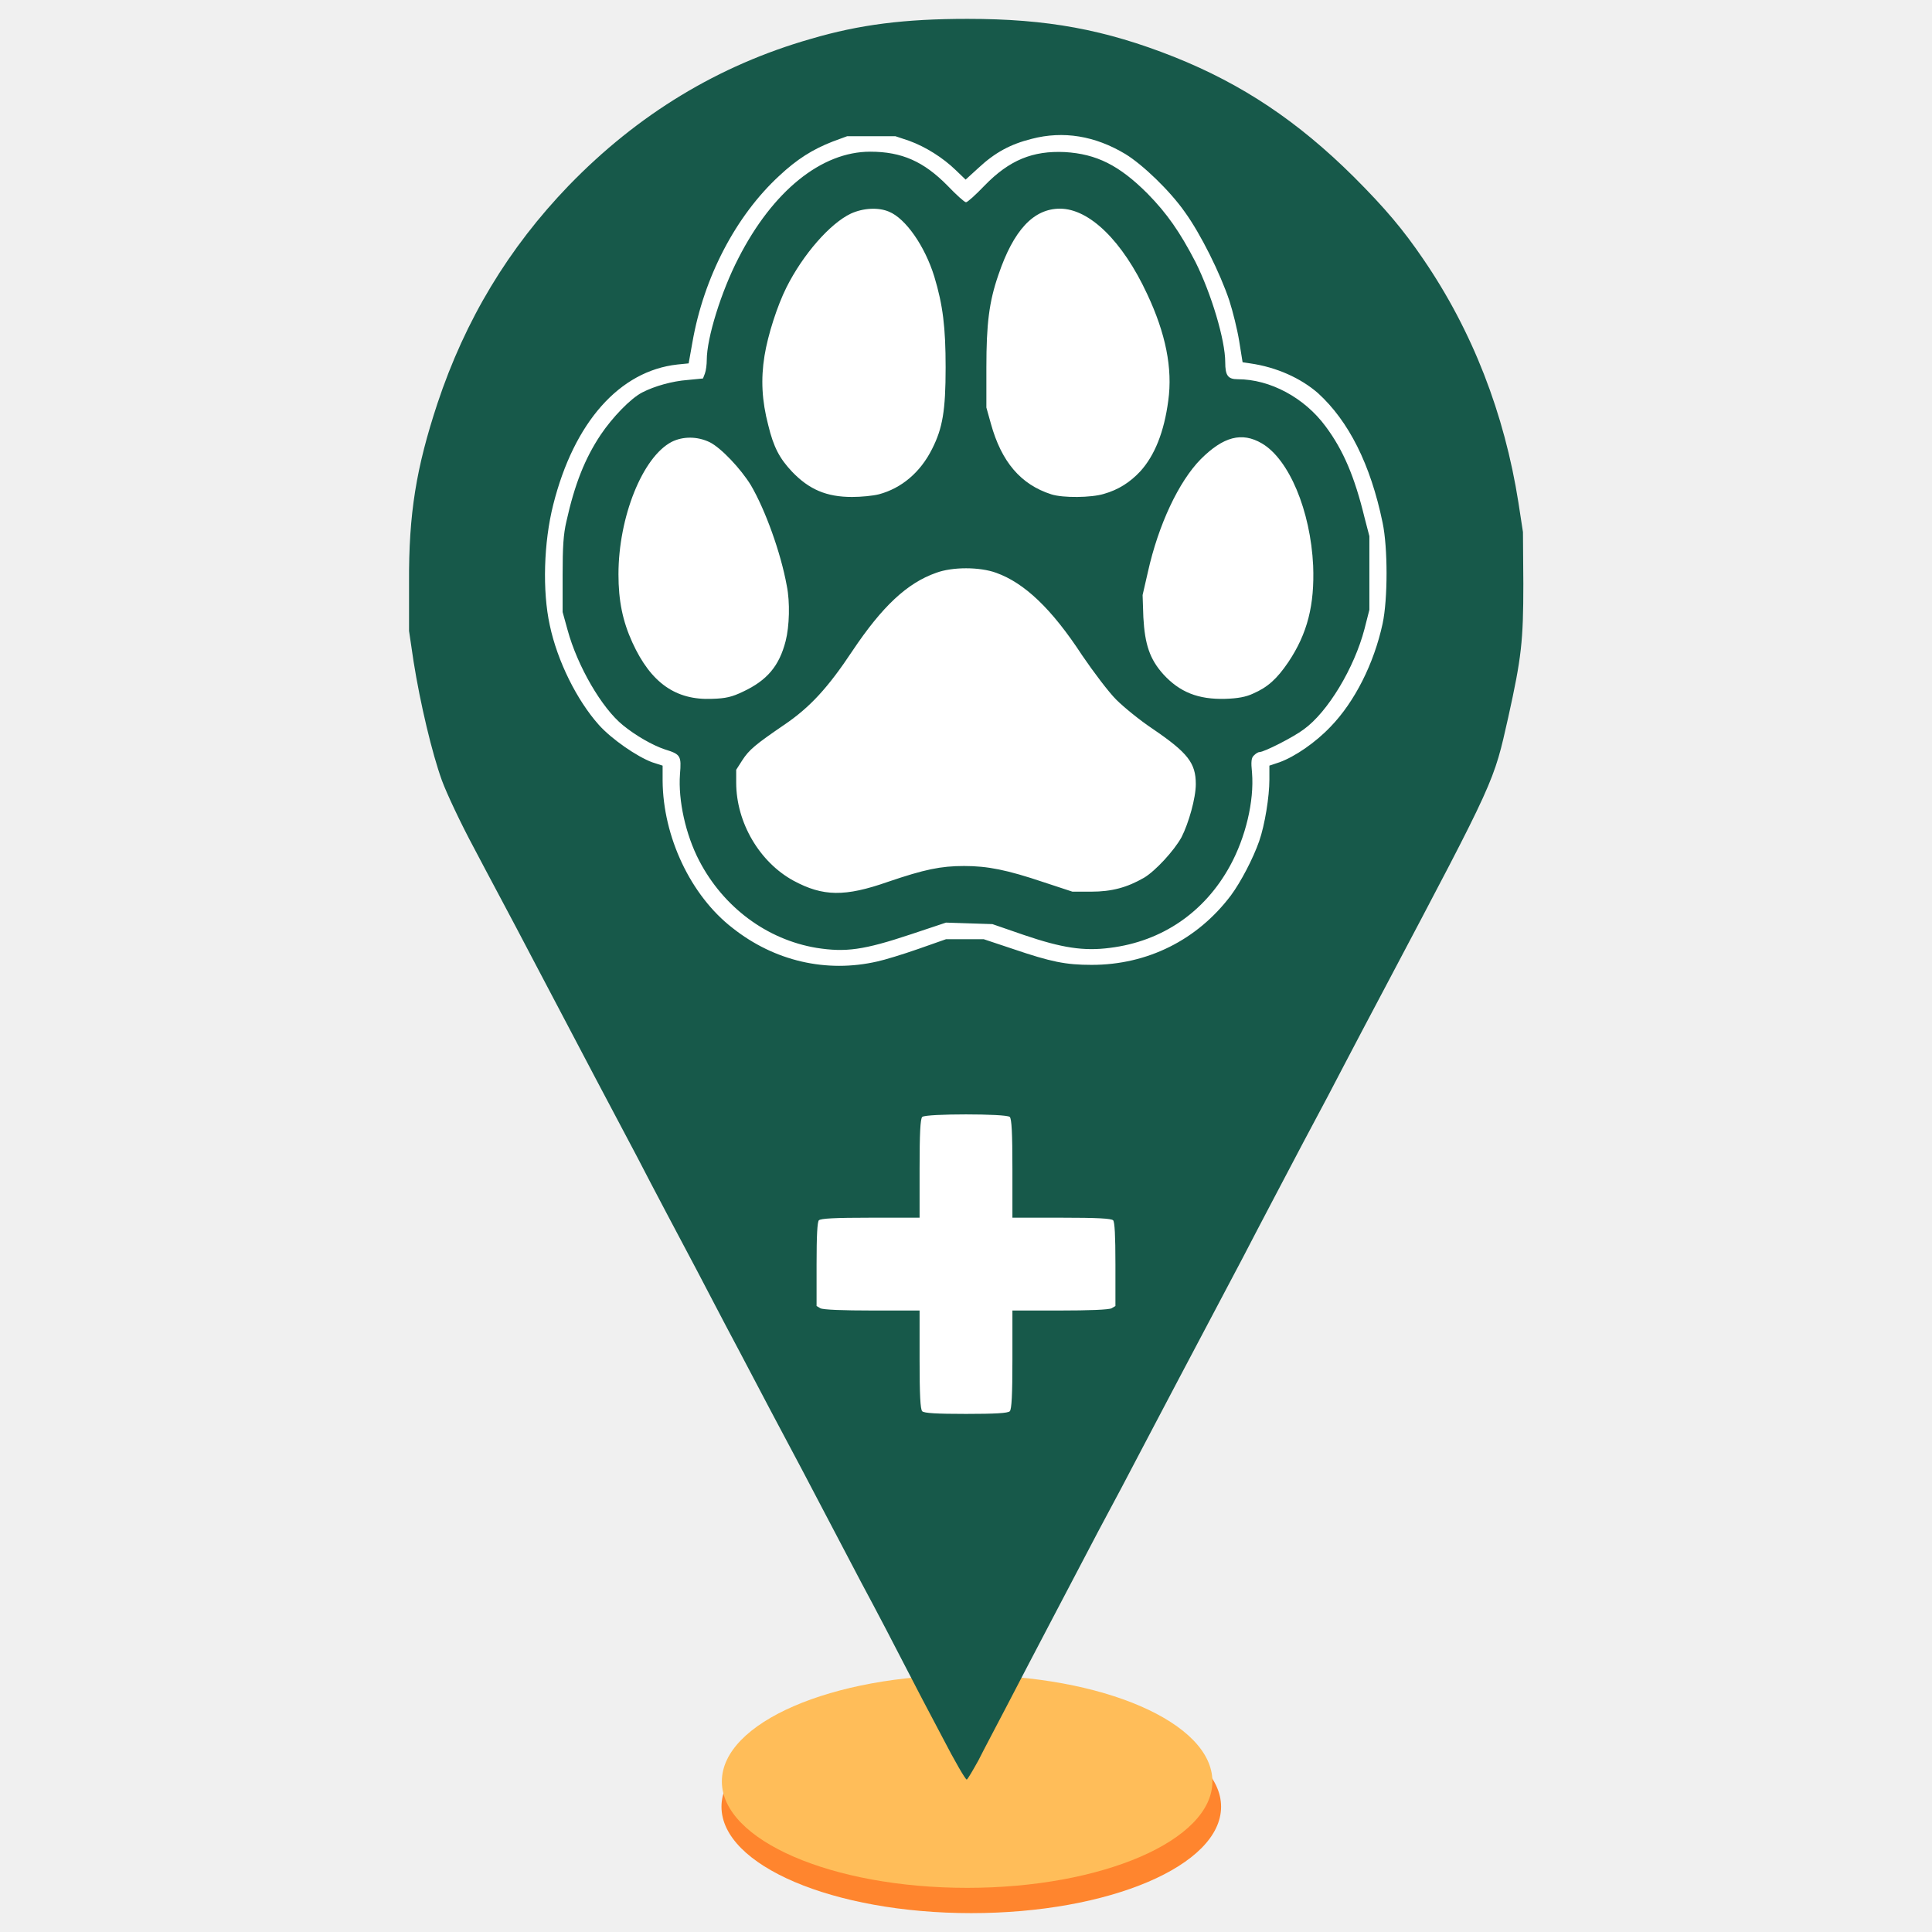
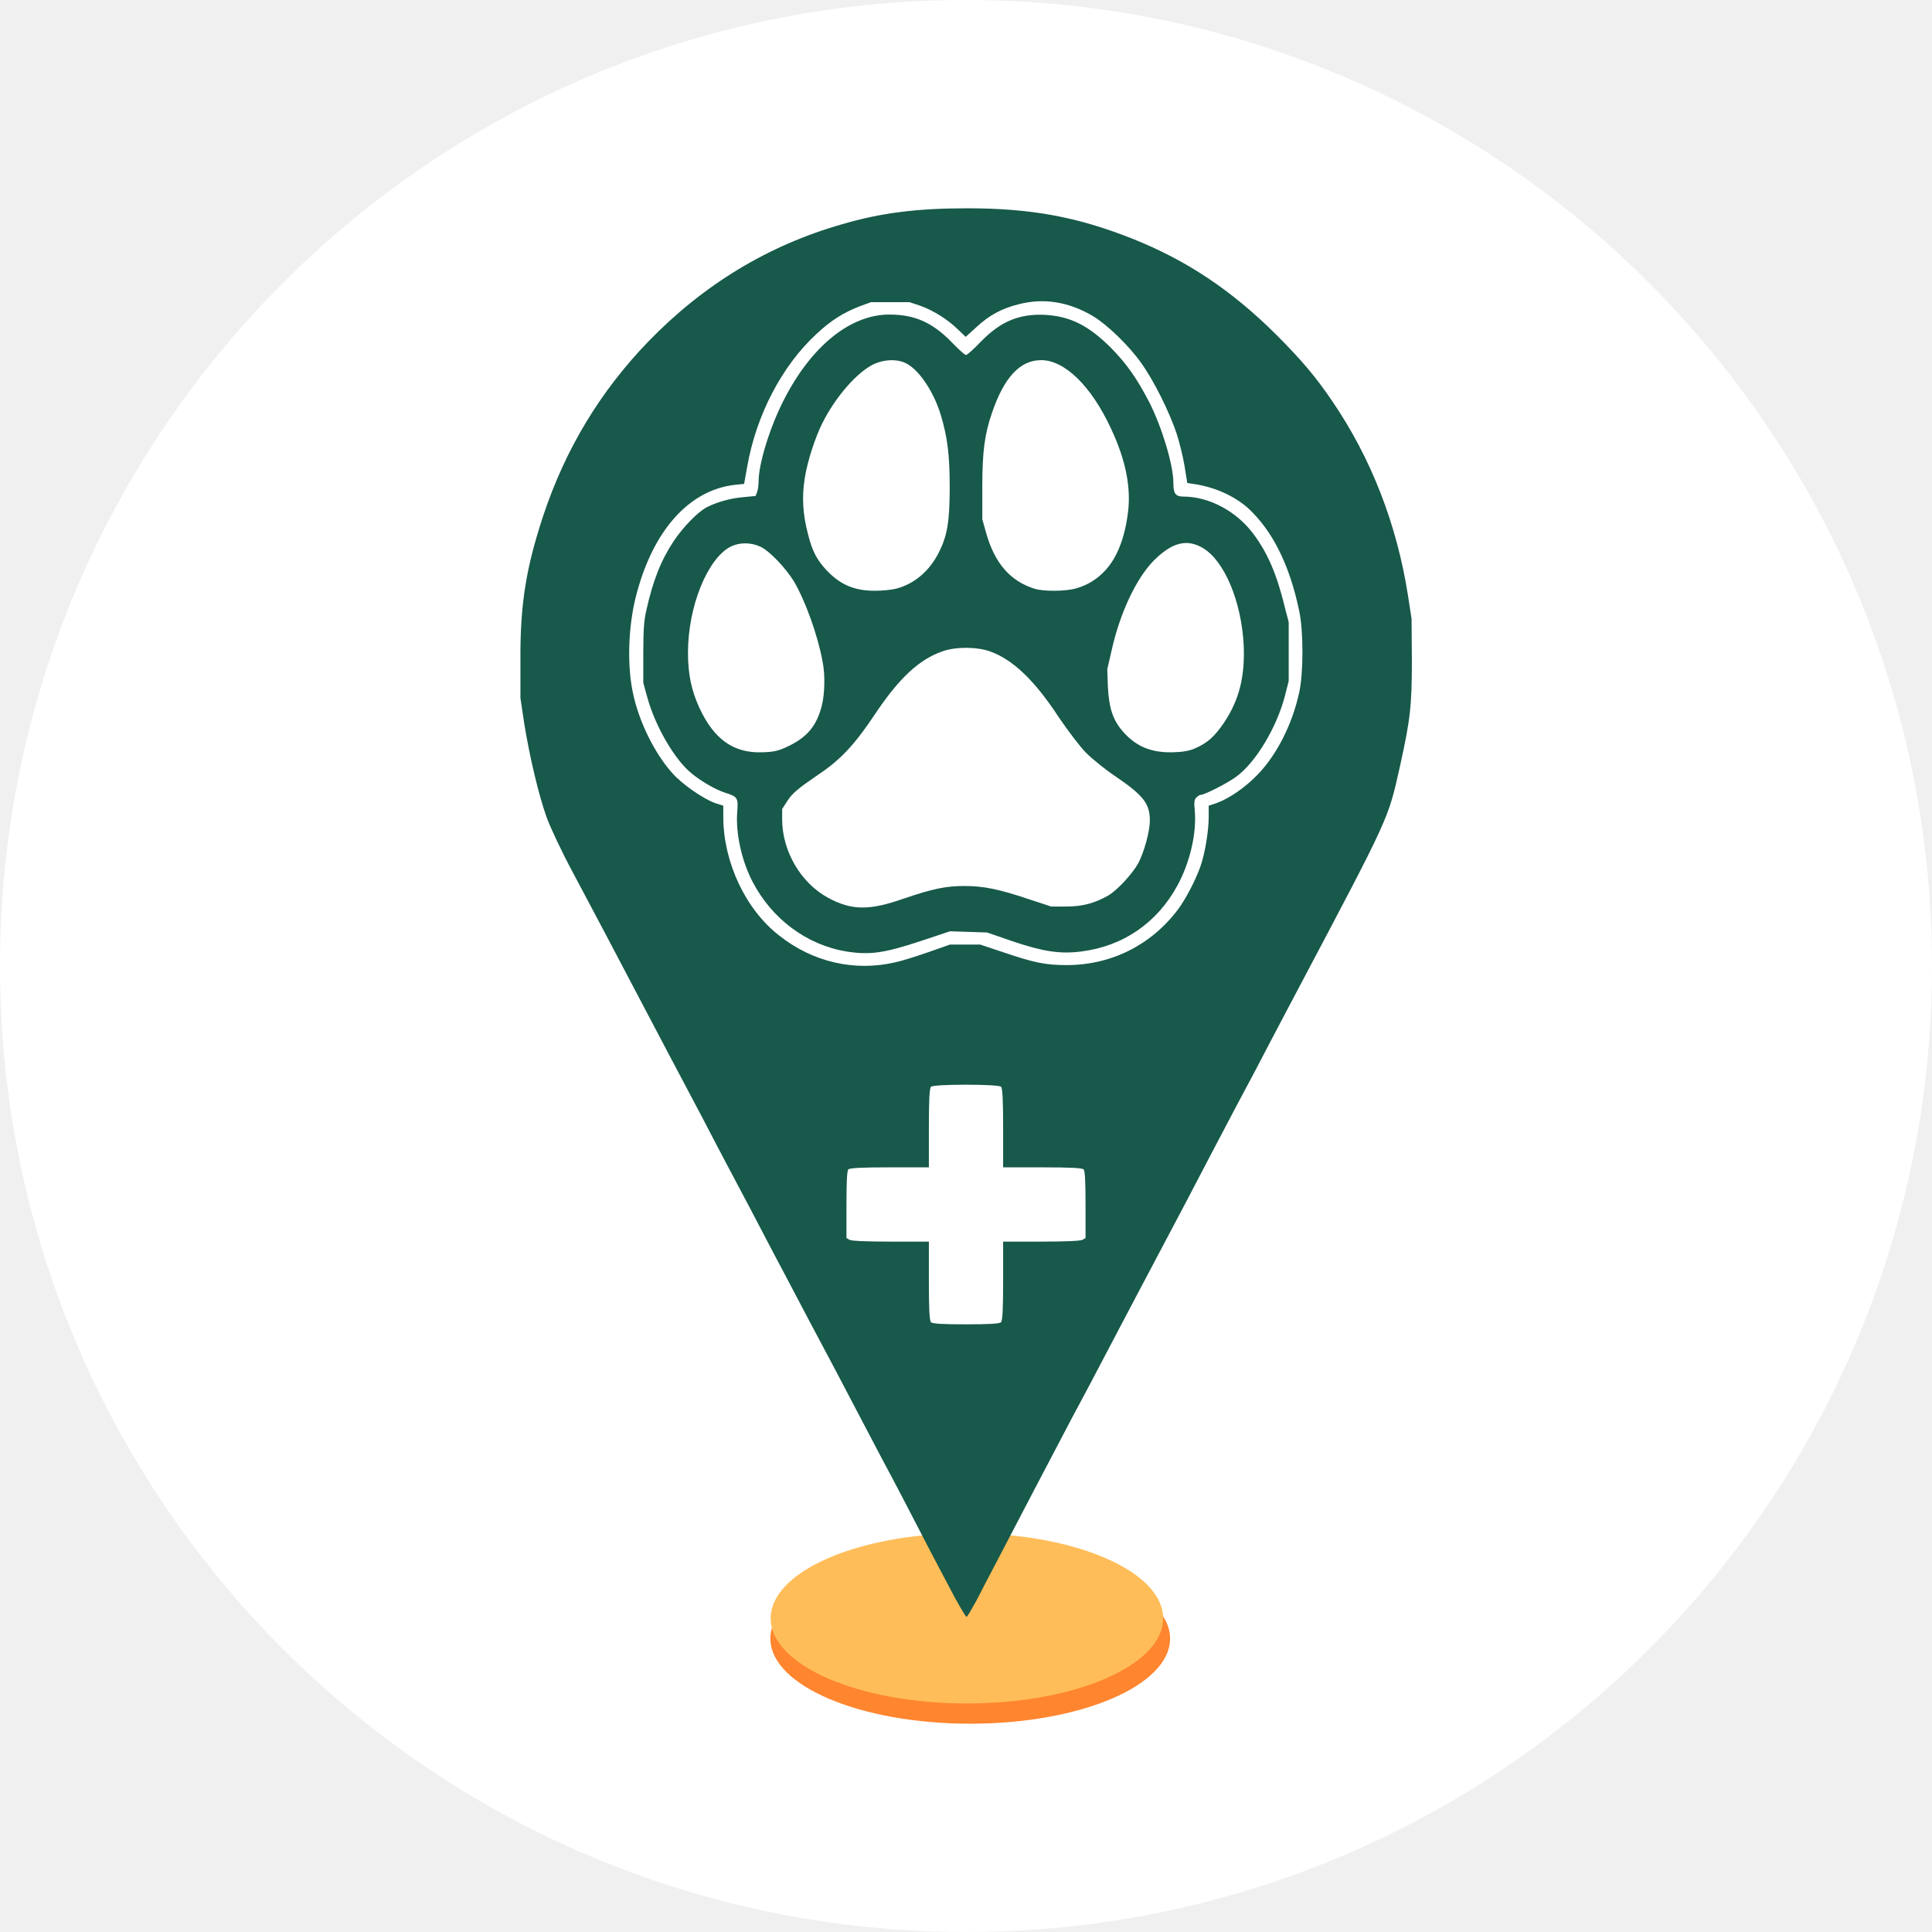
<svg xmlns="http://www.w3.org/2000/svg" viewBox="0 0 512 512">
-   <ellipse cx="257.4" cy="478.8" rx="66.2" ry="28.2" fill="#FF852E" />
-   <ellipse cx="256.3" cy="472.1" rx="65" ry="28.2" fill="#FFBD59" />
-   <path d="M249.8 460.5C246.5 454.3 242.0 445.7 239.8 441.4C237.6 437.1 232.4 427.1 228.2 419.3C224.1 411.5 217.0 398.0 212.5 389.4C207.9 380.8 200.5 366.8 196.0 358.2C191.4 349.6 186.4 339.9 184.7 336.7C183.0 333.5 179.4 326.7 176.7 321.6C174.0 316.5 170.5 309.8 168.8 306.5C167.1 303.3 162.2 294.0 157.9 285.9C153.6 277.7 146.0 263.3 141.0 253.8C136.0 244.2 129.0 231.2 125.6 224.7C122.1 218.2 118.3 210.1 117.1 206.8C114.5 199.6 111.4 186.6 109.6 175.3L108.4 167.2L108.4 154.4C108.3 136.1 110.3 124.0 115.9 107.0C123.3 84.7 134.8 65.7 150.7 49.2C169.0 30.3 190.4 17.3 214.9 10.3C227.8 6.5 239.8 5.0 256.4 5.0C277.5 5.0 292.8 7.8 311.2 15.1C329.2 22.3 343.9 32.1 358.8 46.9C367.1 55.2 371.9 60.9 377.2 68.7C390.2 87.7 398.7 109.6 402.4 133.2L403.6 141.0L403.7 154.7C403.7 169.9 403.2 174.3 399.7 190.1C395.8 207.4 396.5 206.0 367.1 261.6C363.2 269.0 358.4 278.0 356.5 281.7C354.6 285.4 349.6 294.9 345.3 302.9C341.1 310.9 333.8 324.7 329.2 333.6C324.5 342.5 317.0 356.7 312.5 365.2C308.1 373.6 303.1 383.0 301.5 386.1C299.9 389.2 295.2 398.1 291.0 405.9C283.3 420.6 274.7 436.9 266.6 452.5C264.0 457.5 260.7 463.7 259.3 466.5C257.8 469.2 256.4 471.6 256.2 471.6C255.9 471.7 253.0 466.7 249.8 460.5Z" fill="#17594A" />
-   <path d="M232.5 254.8C234.4 254.4 239.3 252.9 243.3 251.5L250.7 248.9L255.7 248.9L260.7 248.9L268.5 251.5C278.5 254.9 282.4 255.7 289.3 255.7C304.1 255.7 317.3 249.1 326.2 237.3C328.8 233.8 332.1 227.5 333.7 222.9C335.2 218.6 336.4 211.1 336.4 206.6L336.4 202.9L339.1 202.0C343.2 200.5 348.6 196.8 352.6 192.6C359.0 186.0 364.1 175.9 366.4 165.3C367.8 158.8 367.8 145.1 366.4 138.5C363.2 123.0 357.4 111.6 349.3 104.2C344.7 100.2 338.3 97.3 331.3 96.3L329.3 96.0L328.4 90.4C327.9 87.3 326.7 82.5 325.8 79.7C323.4 72.5 318.2 62.0 314.0 56.2C310.0 50.5 302.8 43.6 298.2 40.8C290.2 36.0 281.8 34.6 273.4 36.8C267.8 38.2 263.7 40.4 259.3 44.5L255.9 47.6L253.3 45.1C249.9 41.8 245.3 38.9 240.9 37.3L237.3 36.1L230.9 36.1L224.5 36.1L220.7 37.5C215.3 39.6 211.2 42.2 206.5 46.6C195.0 57.2 186.5 73.5 183.5 90.7L182.5 96.3L179.5 96.6C164.2 98.3 152.1 111.9 146.6 133.8C144.1 143.7 143.7 156.6 145.7 165.7C147.7 175.2 152.9 185.6 158.7 192.1C162.1 195.9 168.8 200.5 172.8 202.0L175.6 202.9L175.6 206.9C175.7 221.7 183.0 237.3 194.1 245.9C205.2 254.7 219.0 257.9 232.5 254.8ZM216.4 251.2C203.2 249.0 191.7 240.4 185.3 228.1C181.7 221.2 179.7 212.1 180.2 205.2C180.6 200.3 180.4 199.9 176.2 198.6C172.9 197.5 168.4 194.9 165.1 192.2C159.5 187.7 153.0 176.5 150.4 166.9L149.1 162.2L149.1 152.4C149.1 145.0 149.3 141.6 150.1 138.2C152.3 128.3 155.0 121.5 159.2 115.2C162.3 110.6 167.1 105.6 170.2 104.0C173.5 102.3 178.2 101.0 182.2 100.7L186.3 100.3L186.8 99.0C187.1 98.2 187.3 96.6 187.3 95.4C187.3 89.6 191.1 77.3 195.7 68.4C204.8 50.6 217.7 40.2 230.6 40.2C239.0 40.2 244.8 42.8 251.1 49.2C253.4 51.6 255.6 53.6 256.0 53.6C256.4 53.6 258.6 51.6 260.9 49.2C267.5 42.4 273.7 39.9 282.2 40.3C290.6 40.8 296.6 43.8 304.1 51.3C309.3 56.6 312.7 61.5 316.8 69.4C321.0 77.8 324.7 90.1 324.7 96.0C324.7 99.5 325.4 100.5 328.0 100.5C336.6 100.5 345.7 105.4 351.3 113.0C356.0 119.3 359.0 126.4 361.6 137.1L362.9 142.1L362.9 151.9L362.9 161.6L361.6 166.7C358.9 177.0 351.9 188.7 345.5 193.3C342.7 195.4 335.0 199.3 333.8 199.3C333.4 199.3 332.8 199.7 332.3 200.2C331.6 200.8 331.5 201.9 331.8 204.8C332.4 212.3 330.1 221.9 326.0 229.4C319.3 241.7 308.0 249.5 294.1 251.2C287.2 252.1 281.4 251.2 271.4 247.8L263.0 244.9L256.8 244.7L250.7 244.5L241.4 247.6C228.8 251.8 224.1 252.4 216.4 251.2ZM235.3 233.7C245.0 230.4 249.3 229.5 255.5 229.5C261.7 229.5 266.8 230.5 276.6 233.8L284.2 236.3L289.2 236.3C294.6 236.3 298.7 235.2 303.2 232.6C306.2 230.8 311.1 225.5 313.1 221.9C315.0 218.2 316.9 211.5 316.9 207.8C316.9 202.2 314.8 199.5 305.4 193.1C302.1 190.9 297.8 187.4 295.8 185.4C293.8 183.4 289.8 178.1 286.8 173.7C278.7 161.3 271.5 154.5 264.0 151.8C259.6 150.2 252.4 150.2 248.1 151.8C240.4 154.5 233.8 160.7 225.9 172.5C219.4 182.3 214.6 187.5 207.8 192.1C200.2 197.3 198.5 198.7 196.7 201.5L195.1 204.0L195.1 207.4C195.1 218.0 201.3 228.5 210.3 233.4C218.1 237.6 223.9 237.7 235.3 233.7ZM267.6 374.0C268.1 373.5 268.3 369.7 268.3 360.3L268.3 347.3L280.9 347.3C288.5 347.3 293.9 347.1 294.6 346.7L295.6 346.1L295.6 335.1C295.6 327.3 295.4 323.9 295.0 323.4C294.5 322.9 290.7 322.7 281.3 322.7L268.3 322.7L268.3 309.7C268.3 300.3 268.1 296.5 267.6 296.0C266.7 295.1 245.3 295.1 244.4 296.0C243.9 296.5 243.7 300.3 243.7 309.7L243.7 322.7L230.7 322.7C221.3 322.7 217.5 322.9 217.0 323.4C216.6 323.9 216.4 327.3 216.4 335.1L216.4 346.1L217.4 346.7C218.1 347.1 223.5 347.3 231.1 347.3L243.7 347.3L243.7 360.3C243.7 369.7 243.9 373.5 244.4 374.0C244.9 374.5 248.2 374.7 256.0 374.7C263.8 374.7 267.1 374.5 267.6 374.0ZM232.9 131.0C238.9 129.4 243.9 125.2 247.0 119.0C249.8 113.5 250.6 108.8 250.6 97.4C250.6 86.8 249.9 80.9 247.6 73.3C245.1 65.2 240.0 57.9 235.6 56.1C232.8 54.9 228.8 55.1 225.5 56.6C220.0 59.2 212.8 67.4 208.4 76.2C206.0 81.0 203.5 88.7 202.6 94.3C201.6 100.5 201.9 106.2 203.6 112.7C205.0 118.5 206.6 121.5 209.9 125.0C214.4 129.7 219.0 131.7 225.8 131.7C228.2 131.7 231.3 131.4 232.9 131.0ZM292.5 130.9C296.4 129.8 299.5 127.8 302.2 124.9C306.0 120.7 308.5 114.5 309.6 106.2C310.8 97.6 308.9 88.3 304.0 77.9C297.5 63.9 288.7 55.3 280.9 55.3C273.9 55.3 268.6 61.0 264.6 72.8C262.1 80.0 261.4 85.9 261.4 97.4L261.4 108.0L262.6 112.3C265.4 122.4 270.5 128.4 278.6 131.0C281.7 132.0 289.2 131.9 292.5 130.9ZM332.1 183.8C336.0 182.1 338.4 179.9 341.4 175.5C346.5 167.9 348.4 160.3 348.0 149.9C347.3 135.3 341.6 121.7 334.4 117.5C329.1 114.4 324.2 115.7 318.2 121.7C312.4 127.6 307.0 139.0 304.2 151.6L302.8 157.7L303.0 163.6C303.4 170.8 304.7 174.7 308.3 178.7C312.6 183.4 317.5 185.4 324.7 185.2C328.0 185.1 330.2 184.7 332.1 183.8ZM196.9 183.3C203.3 180.3 206.5 176.5 208.2 169.9C209.2 166.0 209.4 159.6 208.5 155.2C206.9 146.4 202.8 135.1 199.0 128.6C196.3 124.2 191.1 118.7 188.1 117.2C184.8 115.6 181.0 115.6 178.0 117.1C170.3 121.1 163.9 137.0 163.9 152.2C163.9 159.2 165.0 164.6 167.6 170.3C172.5 181.0 179.1 185.6 188.7 185.2C192.3 185.1 194.0 184.7 196.9 183.3Z" fill="#FFFFFF" fill-rule="evenodd" />
+   <circle cx="256" cy="256" r="256" fill="#FFFFFF" />
+   <g transform="translate(51.2 51.2) scale(0.8)">
+     <ellipse cx="257.4" cy="478.8" rx="66.2" ry="28.2" fill="#FF852E" />
+     <ellipse cx="256.3" cy="472.1" rx="65" ry="28.2" fill="#FFBD59" />
+     <path d="M249.8 460.5C246.5 454.3 242.0 445.7 239.8 441.4C237.6 437.1 232.4 427.1 228.2 419.3C224.1 411.5 217.0 398.0 212.5 389.4C207.9 380.8 200.5 366.8 196.0 358.2C191.4 349.6 186.4 339.9 184.7 336.7C183.0 333.5 179.4 326.7 176.7 321.6C174.0 316.5 170.5 309.8 168.8 306.5C167.1 303.3 162.2 294.0 157.9 285.9C153.6 277.7 146.0 263.3 141.0 253.8C136.0 244.2 129.0 231.2 125.6 224.7C122.1 218.2 118.3 210.1 117.1 206.8C114.5 199.6 111.4 186.6 109.6 175.3L108.4 167.2L108.4 154.4C108.3 136.1 110.3 124.0 115.9 107.0C123.3 84.7 134.8 65.7 150.7 49.2C169.0 30.3 190.4 17.3 214.9 10.3C227.8 6.5 239.8 5.0 256.4 5.0C277.5 5.0 292.8 7.8 311.2 15.1C329.2 22.3 343.9 32.1 358.8 46.9C367.1 55.2 371.9 60.9 377.2 68.7C390.2 87.7 398.7 109.6 402.4 133.2L403.6 141.0L403.7 154.7C403.7 169.9 403.2 174.3 399.7 190.1C395.8 207.4 396.5 206.0 367.1 261.6C363.2 269.0 358.4 278.0 356.5 281.7C354.6 285.4 349.6 294.9 345.3 302.9C341.1 310.9 333.8 324.7 329.2 333.6C324.5 342.5 317.0 356.7 312.5 365.2C308.1 373.6 303.1 383.0 301.5 386.1C299.9 389.2 295.2 398.1 291.0 405.9C283.3 420.6 274.7 436.9 266.6 452.5C264.0 457.5 260.7 463.7 259.3 466.5C257.8 469.2 256.4 471.6 256.2 471.6C255.9 471.7 253.0 466.7 249.8 460.5Z" fill="#17594A" />
+     <path d="M232.5 254.8C234.4 254.4 239.3 252.9 243.3 251.5L250.7 248.9L255.7 248.9L260.7 248.9L268.5 251.5C278.5 254.9 282.4 255.7 289.3 255.7C304.1 255.7 317.3 249.1 326.2 237.3C328.8 233.8 332.1 227.5 333.7 222.9C335.2 218.6 336.4 211.1 336.4 206.6L336.4 202.9L339.1 202.0C343.2 200.5 348.6 196.8 352.6 192.6C359.0 186.0 364.1 175.9 366.4 165.3C367.8 158.8 367.8 145.1 366.4 138.5C363.2 123.0 357.4 111.6 349.3 104.2C344.7 100.2 338.3 97.3 331.3 96.3L329.3 96.0L328.4 90.4C327.9 87.3 326.7 82.5 325.8 79.7C323.4 72.5 318.2 62.0 314.0 56.2C310.0 50.5 302.8 43.6 298.2 40.8C290.2 36.0 281.8 34.6 273.4 36.8C267.8 38.2 263.7 40.4 259.3 44.5L255.9 47.6L253.3 45.1C249.9 41.8 245.3 38.9 240.9 37.3L237.3 36.1L230.9 36.1L224.5 36.1L220.7 37.5C215.3 39.6 211.2 42.2 206.5 46.6C195.0 57.2 186.5 73.5 183.5 90.7L182.5 96.3L179.5 96.6C164.2 98.3 152.1 111.9 146.6 133.8C144.1 143.7 143.7 156.6 145.7 165.7C147.7 175.2 152.9 185.6 158.7 192.1C162.1 195.9 168.8 200.5 172.8 202.0L175.6 202.9L175.6 206.9C175.7 221.7 183.0 237.3 194.1 245.9C205.2 254.7 219.0 257.9 232.5 254.8ZM216.4 251.2C203.2 249.0 191.7 240.4 185.3 228.1C181.7 221.2 179.7 212.1 180.2 205.2C180.6 200.3 180.4 199.9 176.2 198.6C172.9 197.5 168.4 194.9 165.1 192.2C159.5 187.7 153.0 176.5 150.4 166.9L149.1 162.2L149.1 152.4C149.1 145.0 149.3 141.6 150.1 138.2C152.3 128.3 155.0 121.5 159.2 115.2C162.3 110.6 167.1 105.6 170.2 104.0C173.5 102.3 178.2 101.0 182.2 100.7L186.3 100.3L186.8 99.0C187.1 98.2 187.3 96.6 187.3 95.4C187.3 89.6 191.1 77.3 195.7 68.4C204.8 50.6 217.7 40.2 230.6 40.2C239.0 40.2 244.8 42.8 251.1 49.2C253.4 51.6 255.6 53.6 256.0 53.6C256.4 53.6 258.6 51.6 260.9 49.2C267.5 42.4 273.7 39.9 282.2 40.3C290.6 40.8 296.6 43.8 304.1 51.3C309.3 56.6 312.7 61.5 316.8 69.4C321.0 77.8 324.7 90.1 324.7 96.0C324.7 99.5 325.4 100.5 328.0 100.5C336.6 100.5 345.7 105.4 351.3 113.0C356.0 119.3 359.0 126.4 361.6 137.1L362.9 142.1L362.9 151.9L362.9 161.6L361.6 166.7C358.9 177.0 351.9 188.7 345.5 193.3C342.7 195.4 335.0 199.3 333.8 199.3C333.4 199.3 332.8 199.7 332.3 200.2C331.6 200.8 331.5 201.9 331.8 204.8C332.4 212.3 330.1 221.9 326.0 229.4C319.3 241.7 308.0 249.5 294.1 251.2C287.2 252.1 281.4 251.2 271.4 247.8L263.0 244.9L256.8 244.7L250.7 244.5L241.4 247.6C228.8 251.8 224.1 252.4 216.4 251.2ZM235.3 233.7C245.0 230.4 249.3 229.5 255.5 229.5C261.7 229.5 266.8 230.5 276.6 233.8L284.2 236.3L289.2 236.3C294.6 236.3 298.7 235.2 303.2 232.6C306.2 230.8 311.1 225.5 313.1 221.9C315.0 218.2 316.9 211.5 316.9 207.8C316.9 202.2 314.8 199.5 305.4 193.1C302.1 190.9 297.8 187.4 295.8 185.4C293.8 183.4 289.8 178.1 286.8 173.7C278.7 161.3 271.5 154.5 264.0 151.8C259.6 150.2 252.4 150.2 248.1 151.8C240.4 154.5 233.8 160.7 225.9 172.5C219.4 182.3 214.6 187.5 207.8 192.1C200.2 197.3 198.5 198.7 196.7 201.5L195.1 204.0L195.1 207.4C195.1 218.0 201.3 228.5 210.3 233.4C218.1 237.6 223.9 237.7 235.3 233.7ZM267.6 374.0C268.1 373.5 268.3 369.7 268.3 360.3L268.3 347.3L280.9 347.3C288.5 347.3 293.9 347.1 294.6 346.7L295.6 346.1L295.6 335.1C295.6 327.3 295.4 323.9 295.0 323.4C294.5 322.9 290.7 322.7 281.3 322.7L268.3 322.7L268.3 309.7C268.3 300.3 268.1 296.5 267.6 296.0C266.7 295.1 245.3 295.1 244.4 296.0C243.9 296.5 243.7 300.3 243.7 309.7L243.7 322.7L230.7 322.7C221.3 322.7 217.5 322.9 217.0 323.4C216.6 323.9 216.4 327.3 216.4 335.1L216.4 346.1L217.4 346.7C218.1 347.1 223.5 347.3 231.1 347.3L243.7 347.3L243.7 360.3C243.7 369.7 243.9 373.5 244.4 374.0C244.9 374.5 248.2 374.7 256.0 374.7C263.8 374.7 267.1 374.5 267.6 374.0ZM232.9 131.0C238.9 129.4 243.9 125.2 247.0 119.0C249.8 113.5 250.6 108.8 250.6 97.4C250.6 86.8 249.9 80.9 247.6 73.3C245.1 65.2 240.0 57.9 235.6 56.1C232.8 54.9 228.8 55.1 225.5 56.6C220.0 59.2 212.8 67.4 208.4 76.2C206.0 81.0 203.5 88.7 202.6 94.3C201.6 100.5 201.9 106.2 203.6 112.7C205.0 118.5 206.6 121.5 209.9 125.0C214.4 129.7 219.0 131.7 225.8 131.7C228.2 131.7 231.3 131.4 232.9 131.0ZM292.5 130.9C296.4 129.8 299.5 127.8 302.2 124.9C306.0 120.7 308.5 114.5 309.6 106.2C310.8 97.6 308.9 88.3 304.0 77.9C297.5 63.9 288.7 55.3 280.9 55.3C273.9 55.3 268.6 61.0 264.6 72.8C262.1 80.0 261.4 85.9 261.4 97.4L261.4 108.0L262.6 112.3C265.4 122.4 270.5 128.4 278.6 131.0C281.7 132.0 289.2 131.9 292.5 130.9ZM332.1 183.8C336.0 182.1 338.4 179.9 341.4 175.5C346.5 167.9 348.4 160.3 348.0 149.9C347.3 135.3 341.6 121.7 334.4 117.5C329.1 114.4 324.2 115.7 318.2 121.7C312.4 127.6 307.0 139.0 304.2 151.6L302.8 157.7L303.0 163.6C303.4 170.8 304.7 174.7 308.3 178.7C312.6 183.4 317.5 185.4 324.7 185.2C328.0 185.1 330.2 184.7 332.1 183.8ZM196.9 183.3C203.3 180.3 206.5 176.5 208.2 169.9C209.2 166.0 209.4 159.6 208.5 155.2C206.9 146.4 202.8 135.1 199.0 128.6C196.3 124.2 191.1 118.7 188.1 117.2C184.8 115.6 181.0 115.6 178.0 117.1C170.3 121.1 163.9 137.0 163.9 152.2C163.9 159.2 165.0 164.6 167.6 170.3C172.5 181.0 179.1 185.6 188.7 185.2C192.3 185.1 194.0 184.7 196.9 183.3Z" fill="#FFFFFF" fill-rule="evenodd" />
+   </g>
</svg>
